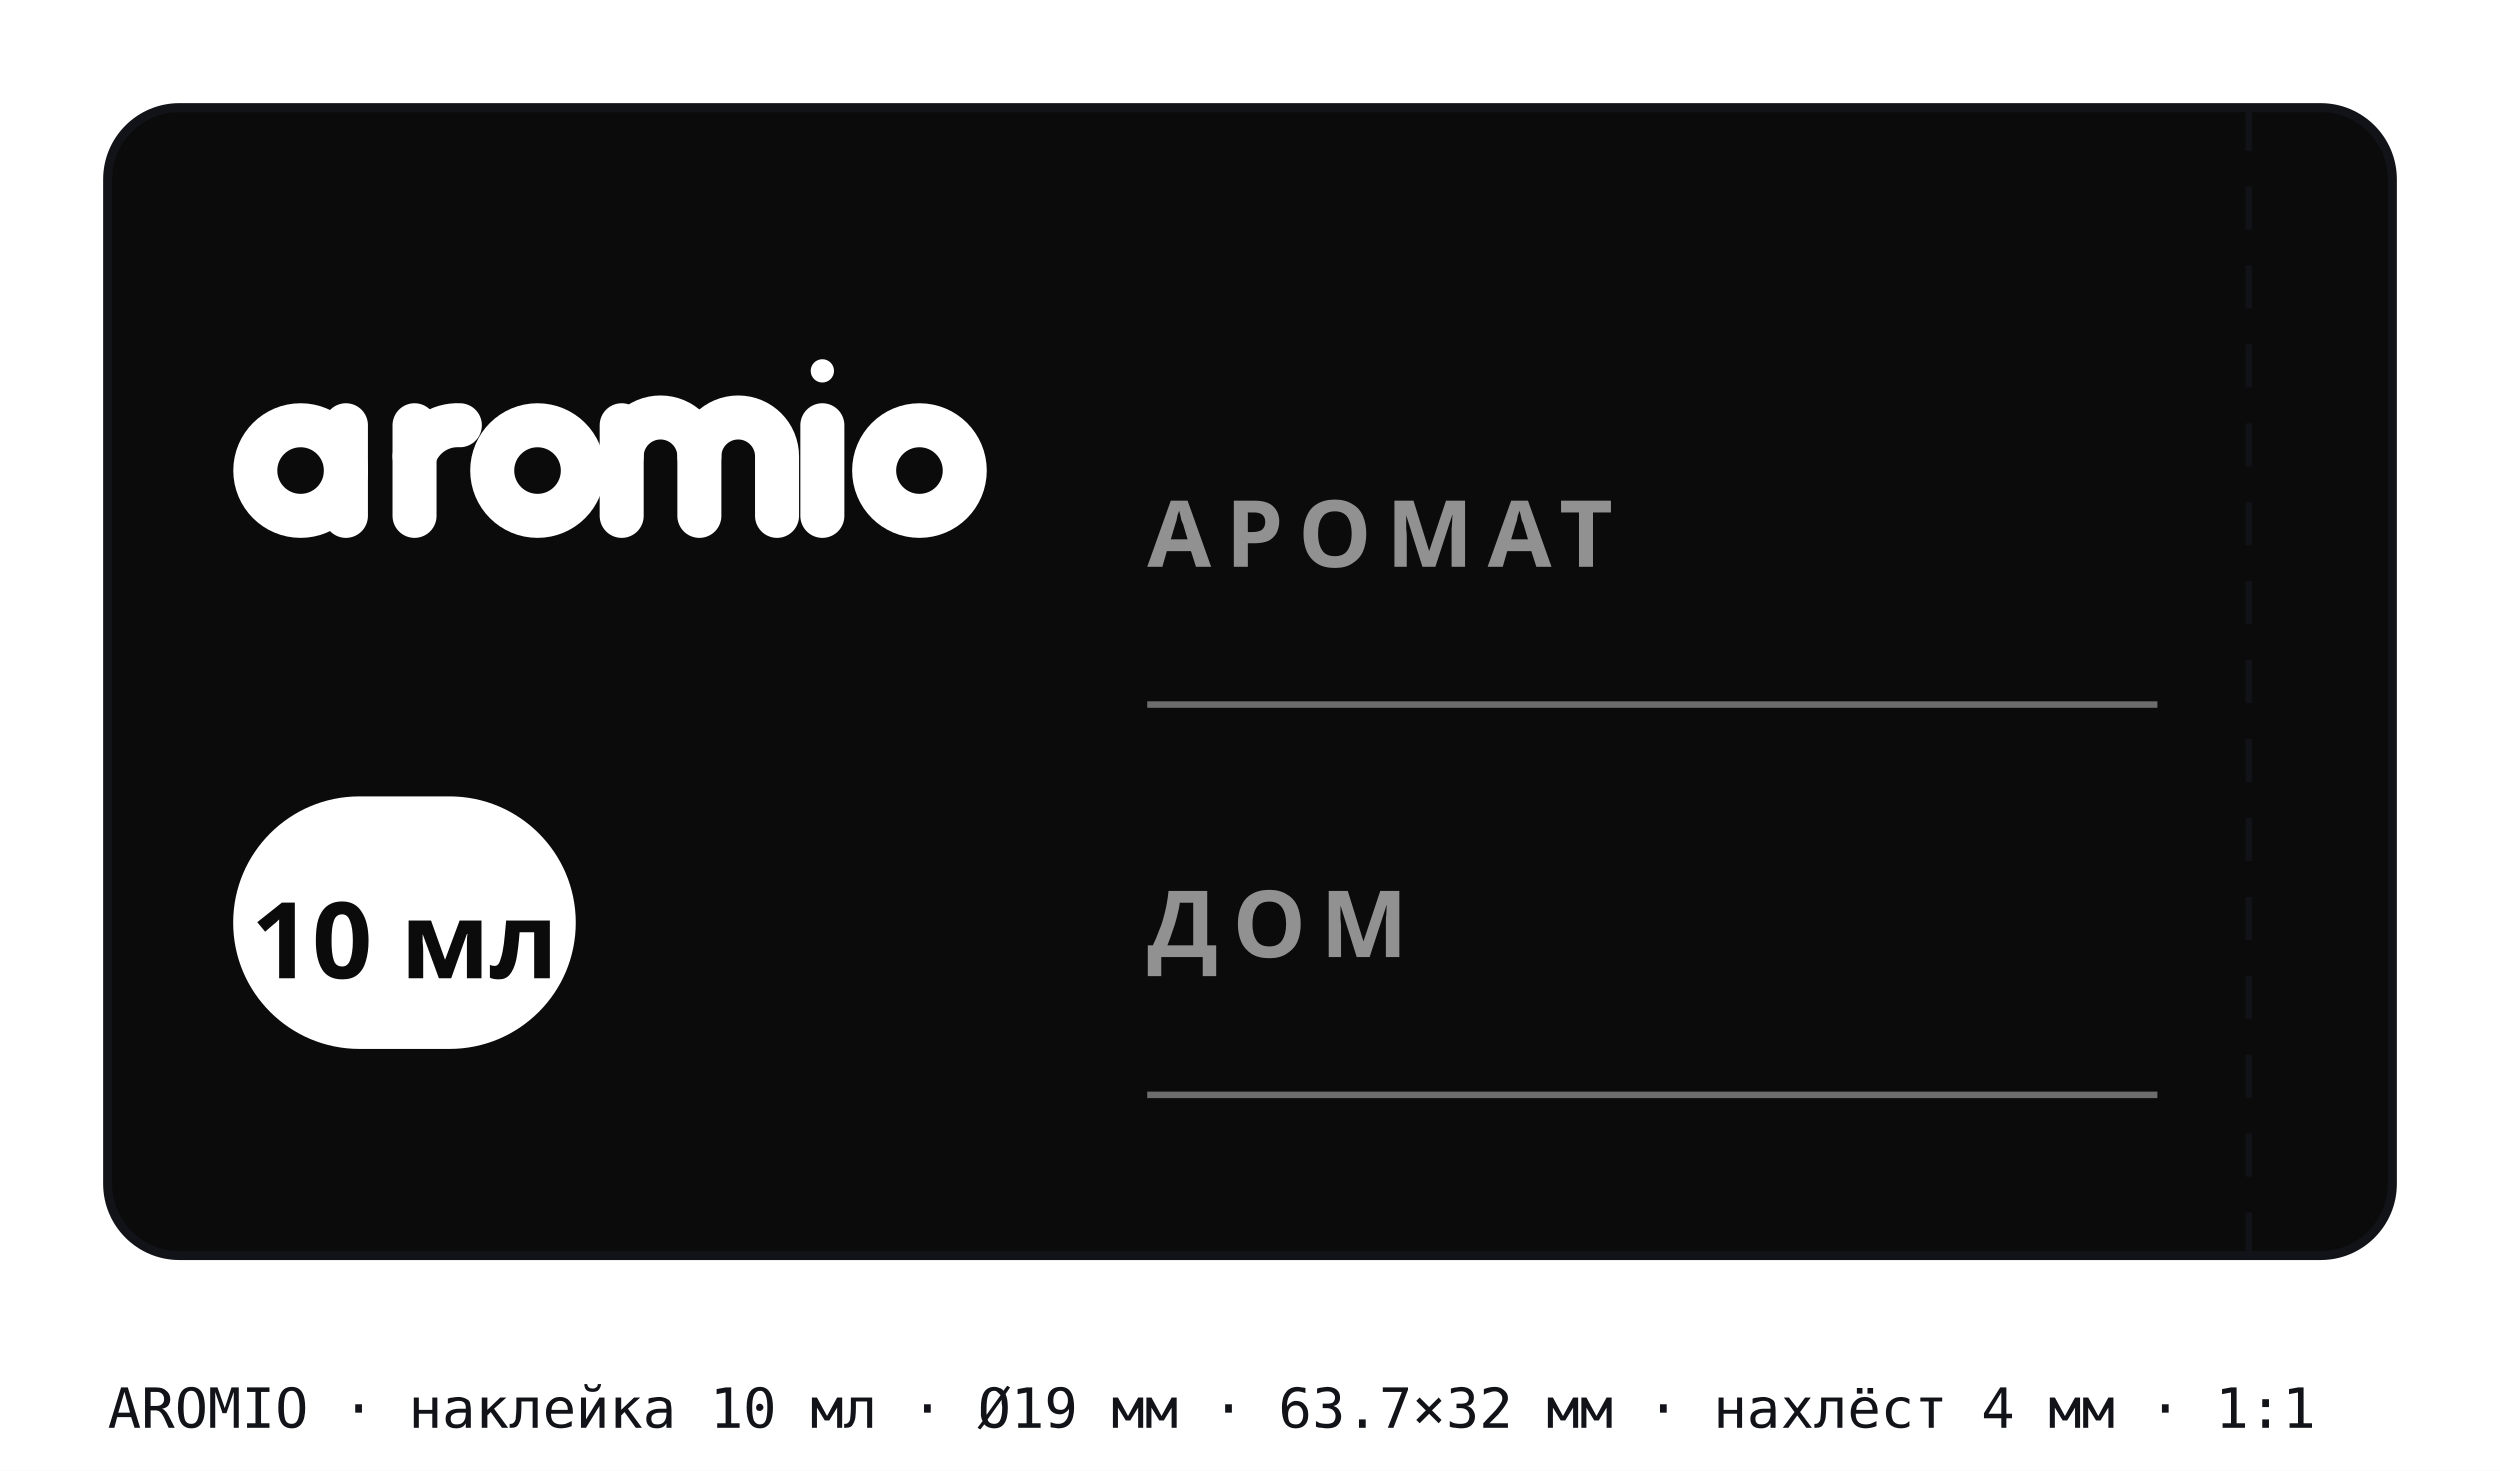
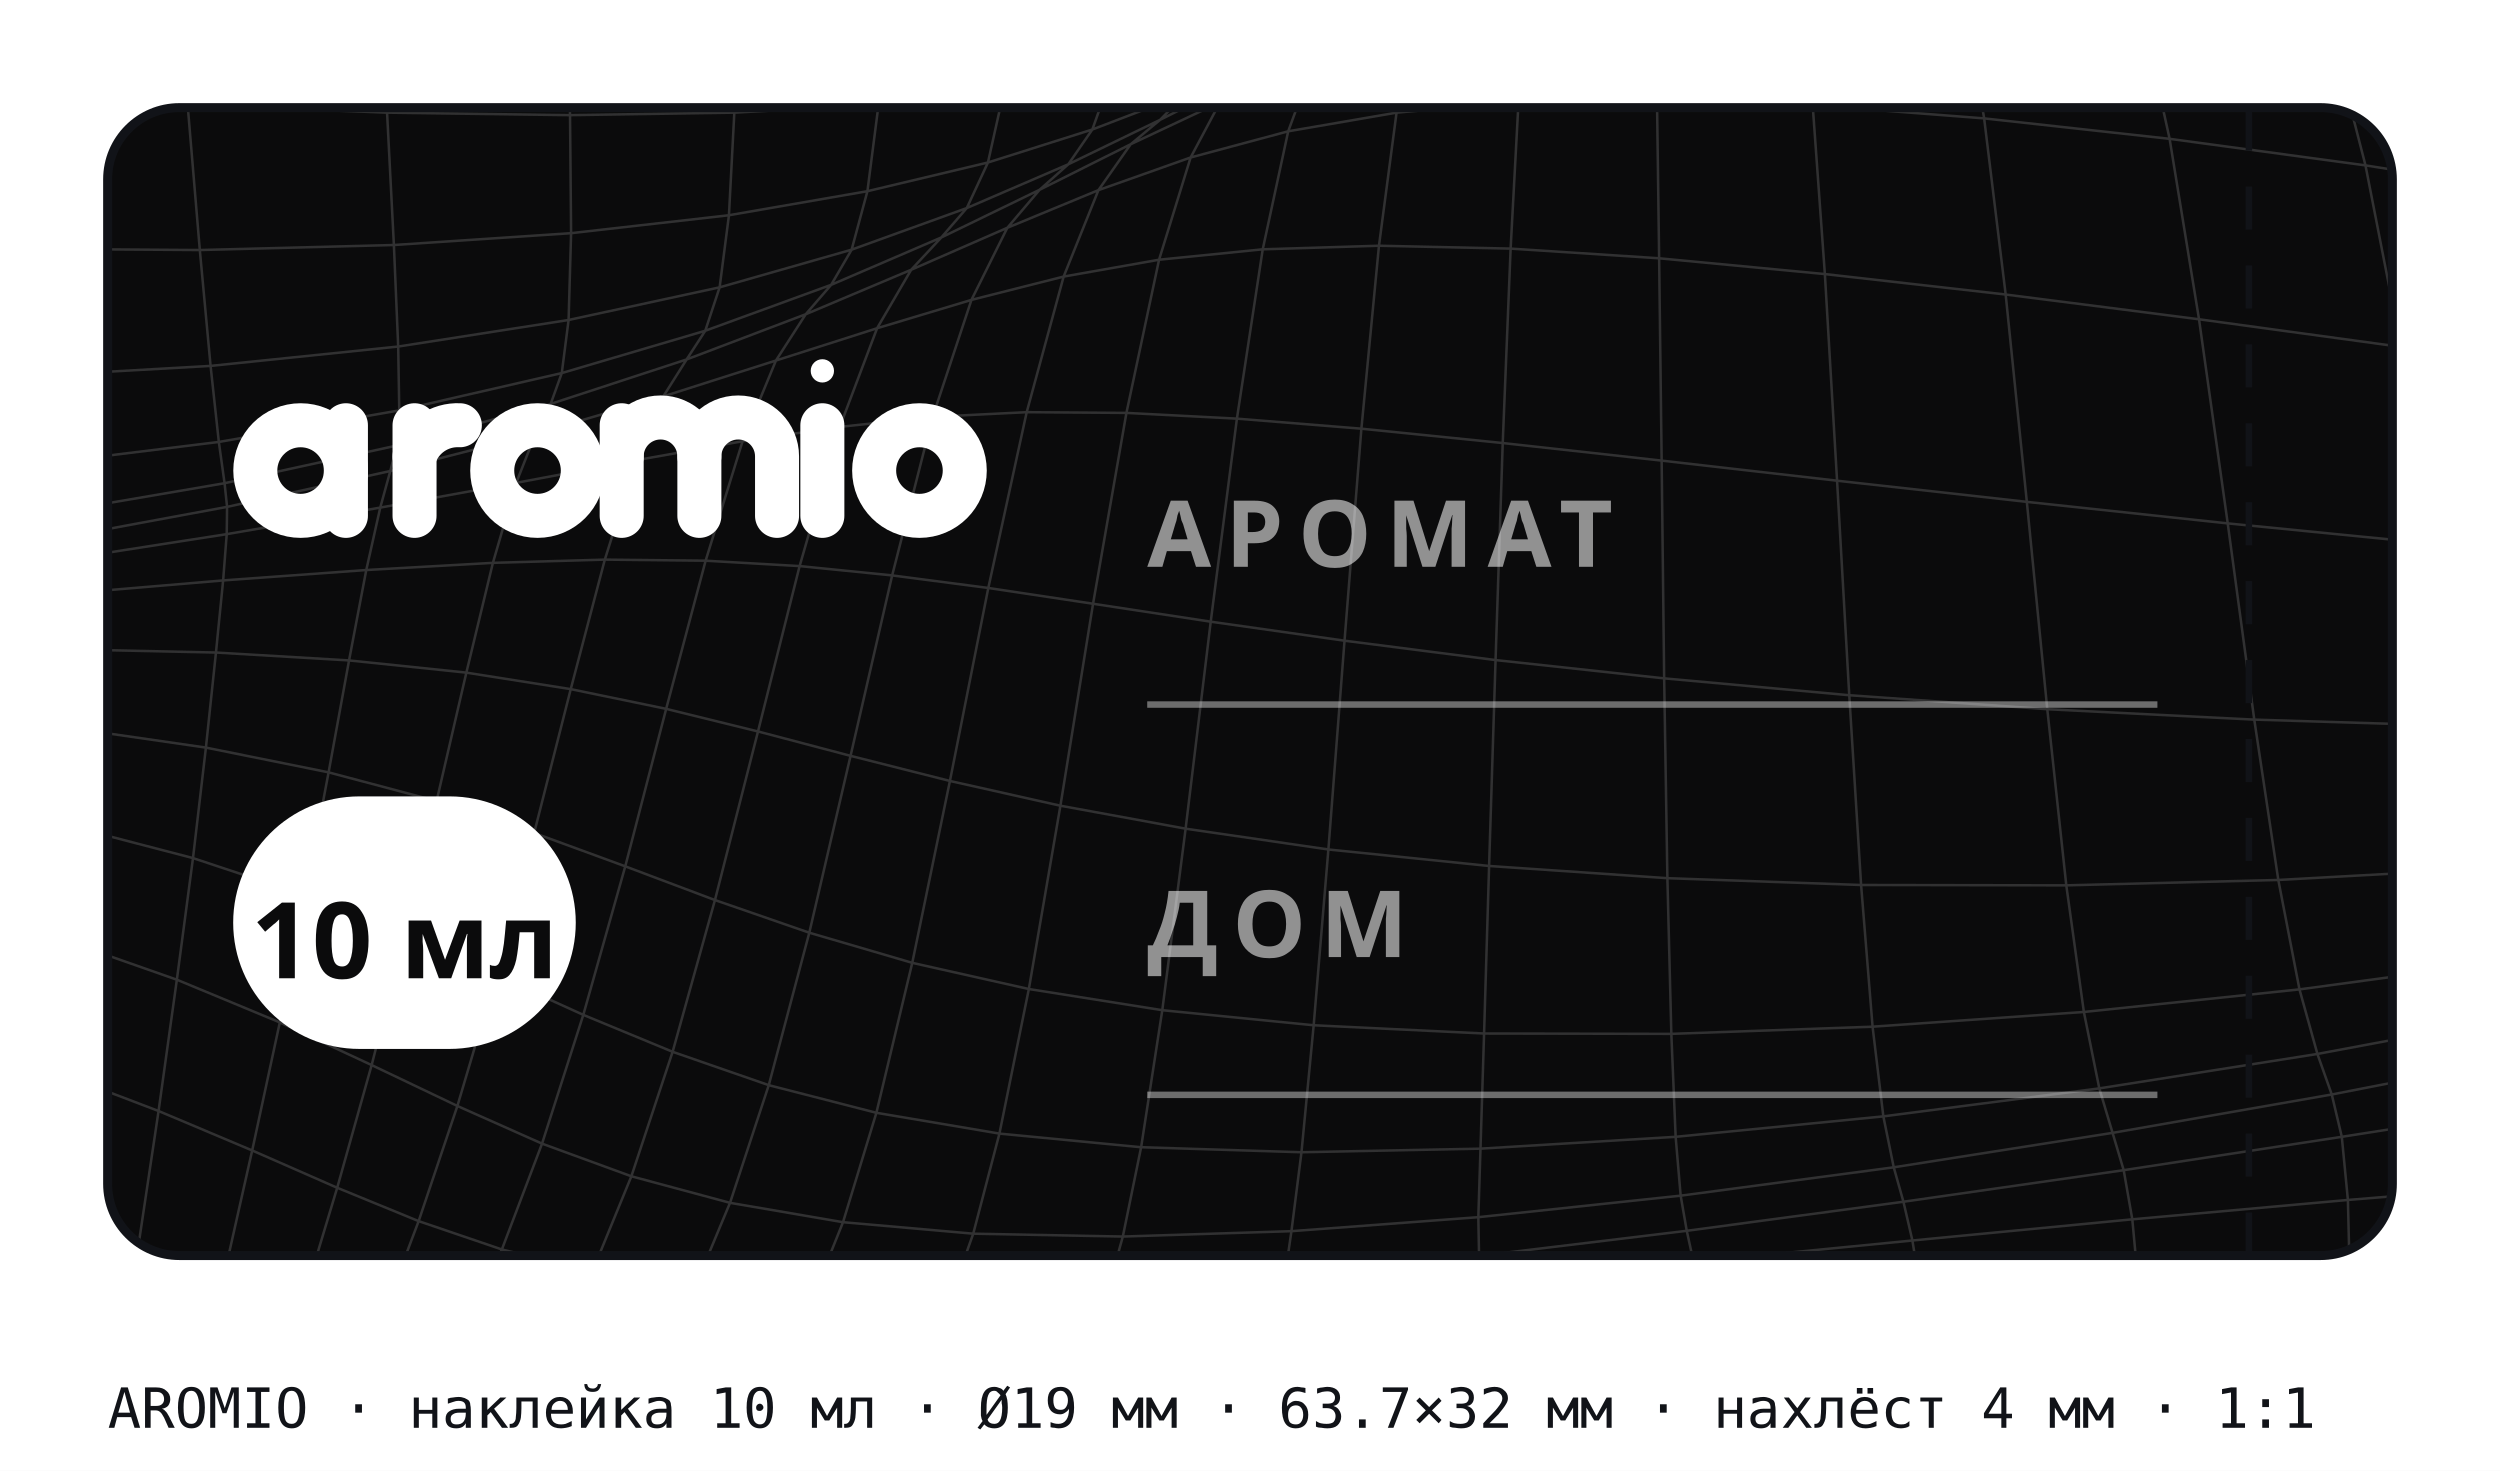
<svg xmlns="http://www.w3.org/2000/svg" width="69.69mm" height="41.00mm" viewBox="0 0 69.69 41.00">
  <rect width="69.69" height="41.00" fill="#ffffff" />
  <rect x="3.00" y="3.00" width="63.69" height="32.00" rx="2.00" fill="#0b0b0c" />
+   <clipPath id="lab">
+     <rect x="3.00" y="3.00" width="63.69" height="32.00" rx="2.00" />
+   </clipPath>
+   <g clip-path="url(#lab)">
+     <path d="M-7.19,-2.12 L-1.07,-1.59 L4.90,-1.08 L10.56,-0.63 L15.79,-0.25 L20.50,0.02 L24.67,0.19 L28.28,0.23 L31.39,0.14 L34.08,-0.07 L36.48,-0.39 L38.73,-0.80 L40.98,-1.30 L43.39,-1.85 L46.08,-2.42 L49.17,-2.98 L52.72,-3.51 L56.75,-3.98 L61.24,-4.35 L66.14,-4.61 L71.35,-4.73 L76.73,-4.71 M-6.75,2.14 L-0.66,2.58 L5.23,2.92 L10.79,3.14 L15.89,3.21 L20.47,3.14 L24.49,2.92 L27.98,2.56 L31.00,2.07 L33.64,1.47 L36.03,0.77 L38.32,0.02 L40.67,-0.76 L43.21,-1.53 L46.08,-2.26 L49.36,-2.91 L53.11,-3.45 L57.34,-3.86 L62.01,-4.11 L67.05,-4.19 L72.35,-4.09 L77.78,-3.80 M-6.24,6.71 L-0.21,6.93 L5.57,6.97 L10.98,6.83 L15.92,6.50 L20.32,6.00 L24.18,5.33 L27.54,4.53 L30.45,3.61 L33.04,2.62 L35.45,1.59 L37.81,0.56 L40.29,-0.43 L43.01,-1.33 L46.09,-2.11 L49.61,-2.74 L53.60,-3.19 L58.06,-3.44 L62.93,-3.47 L68.12,-3.28 L73.52,-2.88 L78.99,-2.28 M-5.70,10.62 L0.23,10.52 L5.87,10.20 L11.10,9.66 L15.85,8.92 L20.06,8.01 L23.74,6.96 L26.95,5.80 L29.78,4.58 L32.34,3.34 L34.77,2.12 L37.23,0.98 L39.86,-0.04 L42.79,-0.91 L46.11,-1.59 L49.89,-2.05 L54.14,-2.28 L58.84,-2.26 L63.91,-2.01 L69.26,-1.52 L74.75,-0.83 L80.23,0.06 M-5.16,13.43 L0.64,12.99 L6.10,12.32 L11.13,11.44 L15.66,10.40 L19.66,9.22 L23.17,7.94 L26.24,6.62 L28.98,5.29 L31.52,4.02 L34.01,2.85 L36.59,1.81 L39.41,0.95 L42.56,0.30 L46.15,-0.12 L50.20,-0.29 L54.72,-0.22 L59.65,0.09 L64.92,0.64 L70.41,1.38 L75.97,2.30 L81.46,3.36 M-4.63,15.07 L1.00,14.37 L6.26,13.47 L11.06,12.42 L15.35,11.26 L19.14,10.02 L22.46,8.76 L25.40,7.52 L28.08,6.35 L30.62,5.30 L33.19,4.39 L35.91,3.66 L38.93,3.14 L42.33,2.84 L46.19,2.77 L50.53,2.93 L55.31,3.30 L60.48,3.87 L65.94,4.61 L71.55,5.50 L77.16,6.48 L82.64,7.53 M-4.11,15.87 L1.31,15.06 L6.33,14.13 L10.88,13.13 L14.93,12.09 L18.49,11.05 L21.63,10.05 L24.45,9.15 L27.08,8.36 L29.65,7.71 L32.31,7.24 L35.20,6.95 L38.44,6.85 L42.11,6.93 L46.25,7.20 L50.87,7.64 L55.91,8.21 L61.30,8.90 L66.93,9.67 L72.63,10.49 L78.28,11.32 L83.71,12.13 M-3.63,16.34 L1.56,15.63 L6.32,14.89 L10.60,14.15 L14.39,13.46 L17.73,12.83 L20.70,12.30 L23.41,11.90 L26.00,11.62 L28.62,11.49 L31.40,11.51 L34.48,11.67 L37.95,11.95 L41.89,12.35 L46.32,12.84 L51.21,13.40 L56.50,13.99 L62.10,14.59 L67.86,15.16 L73.64,15.69 L79.29,16.14 L84.66,16.50 M-3.19,17.00 L1.74,16.56 L6.22,16.18 L10.21,15.89 L13.74,15.69 L16.86,15.60 L19.67,15.63 L22.29,15.78 L24.87,16.04 L27.55,16.39 L30.47,16.83 L33.75,17.33 L37.48,17.86 L41.69,18.40 L46.39,18.91 L51.55,19.38 L57.07,19.77 L62.84,20.06 L68.71,20.24 L74.54,20.29 L80.16,20.20 L85.44,19.98 M-2.80,18.14 L1.84,18.10 L6.02,18.19 L9.73,18.41 L13.00,18.75 L15.91,19.21 L18.57,19.76 L21.13,20.39 L23.71,21.07 L26.48,21.77 L29.56,22.46 L33.05,23.10 L37.03,23.68 L41.51,24.14 L46.48,24.48 L51.88,24.67 L57.60,24.68 L63.51,24.53 L69.46,24.20 L75.30,23.70 L80.87,23.05 L86.04,22.26 M-2.47,19.87 L1.87,20.28 L5.74,20.84 L9.16,21.53 L12.17,22.33 L14.89,23.22 L17.43,24.15 L19.93,25.09 L22.56,26.00 L25.43,26.84 L28.68,27.57 L32.40,28.16 L36.62,28.58 L41.37,28.81 L46.59,28.82 L52.20,28.62 L58.09,28.21 L64.10,27.58 L70.10,26.77 L75.91,25.80 L81.39,24.70 L86.42,23.51 M-2.22,22.19 L1.81,22.99 L5.38,23.92 L8.51,24.96 L11.29,26.06 L13.83,27.19 L16.26,28.29 L18.75,29.32 L21.43,30.25 L24.43,31.02 L27.86,31.60 L31.81,31.98 L36.28,32.12 L41.27,32.02 L46.71,31.69 L52.50,31.12 L58.52,30.34 L64.60,29.38 L70.59,28.26 L76.34,27.03 L81.70,25.74 L86.58,24.42 M-2.04,25.13 L1.68,26.17 L4.93,27.31 L7.80,28.50 L10.36,29.69 L12.75,30.83 L15.11,31.88 L17.60,32.79 L20.35,33.53 L23.50,34.07 L27.13,34.39 L31.30,34.47 L36.00,34.32 L41.21,33.93 L46.85,33.33 L52.79,32.54 L58.89,31.58 L65.00,30.51 L70.94,29.35 L76.59,28.15 L81.80,26.97 L86.50,25.84 M-1.95,28.74 L1.45,29.84 L4.42,30.97 L7.03,32.07 L9.40,33.11 L11.67,34.04 L13.99,34.83 L16.51,35.45 L19.37,35.88 L22.68,36.11 L26.51,36.13 L30.89,35.94 L35.82,35.56 L41.23,35.01 L47.02,34.31 L53.06,33.50 L59.20,32.62 L65.28,31.69 L71.14,30.77 L76.64,29.89 L81.68,29.09 L86.18,28.39 M-1.96,32.99 L1.15,33.91 L3.85,34.78 L6.24,35.58 L8.45,36.26 L10.63,36.80 L12.94,37.19 L15.52,37.42 L18.51,37.49 L21.98,37.40 L26.02,37.16 L30.61,36.79 L35.73,36.32 L41.30,35.78 L47.21,35.18 L53.31,34.58 L59.44,33.99 L65.45,33.45 L71.18,32.98 L76.51,32.61 L81.34,32.35 L85.63,32.21 M-2.06,37.58 L0.77,38.10 L3.22,38.51 L5.42,38.81 L7.52,38.98 L9.65,39.03 L11.98,38.96 L14.66,38.79 L17.78,38.52 L21.45,38.18 L25.68,37.79 L30.47,37.38 L35.76,36.98 L41.46,36.61 L47.44,36.30 L53.55,36.07 L59.62,35.93 L65.51,35.91 L71.06,35.99 L76.18,36.19 L80.79,36.49 L84.85,36.89 M-2.26,41.93 L0.31,41.87 L2.56,41.70 L4.61,41.42 L6.62,41.05 L8.75,40.61 L11.14,40.12 L13.94,39.62 L17.23,39.12 L21.08,38.67 L25.51,38.28 L30.48,37.98 L35.91,37.80 L41.70,37.74 L47.71,37.83 L53.78,38.06 L59.74,38.43 L65.46,38.93 L70.80,39.54 L75.68,40.24 L80.04,41.00 L83.87,41.80 M-7.19,-2.12 L-6.75,2.14 L-6.24,6.71 L-5.70,10.62 L-5.16,13.43 L-4.63,15.07 L-4.11,15.87 L-3.63,16.34 L-3.19,17.00 L-2.80,18.14 L-2.47,19.87 L-2.22,22.19 L-2.04,25.13 L-1.95,28.74 L-1.96,32.99 L-2.06,37.58 L-2.26,41.93 M-1.07,-1.59 L-0.66,2.58 L-0.21,6.93 L0.23,10.52 L0.64,12.99 L1.00,14.37 L1.31,15.06 L1.56,15.63 L1.74,16.56 L1.84,18.10 L1.87,20.28 L1.81,22.99 L1.68,26.17 L1.45,29.84 L1.15,33.91 L0.77,38.10 L0.31,41.87 M4.90,-1.08 L5.23,2.92 L5.57,6.97 L5.87,10.20 L6.10,12.32 L6.26,13.47 L6.33,14.13 L6.32,14.89 L6.22,16.18 L6.02,18.19 L5.74,20.84 L5.38,23.92 L4.93,27.31 L4.42,30.97 L3.85,34.78 L3.22,38.51 L2.56,41.70 M10.56,-0.63 L10.79,3.14 L10.98,6.83 L11.10,9.66 L11.13,11.44 L11.06,12.42 L10.88,13.13 L10.60,14.15 L10.21,15.89 L9.73,18.41 L9.16,21.53 L8.51,24.96 L7.80,28.50 L7.03,32.07 L6.24,35.58 L5.42,38.81 L4.61,41.42 M15.79,-0.25 L15.89,3.21 L15.92,6.50 L15.85,8.92 L15.66,10.40 L15.35,11.26 L14.93,12.09 L14.39,13.46 L13.74,15.69 L13.00,18.75 L12.17,22.33 L11.29,26.06 L10.36,29.69 L9.40,33.11 L8.45,36.26 L7.52,38.98 L6.62,41.05 M20.50,0.02 L20.47,3.14 L20.32,6.00 L20.06,8.01 L19.66,9.22 L19.14,10.02 L18.49,11.05 L17.73,12.83 L16.86,15.60 L15.91,19.21 L14.89,23.22 L13.83,27.19 L12.75,30.83 L11.67,34.04 L10.63,36.80 L9.65,39.03 L8.75,40.61 M24.67,0.19 L24.49,2.92 L24.18,5.33 L23.74,6.96 L23.17,7.94 L22.46,8.76 L21.63,10.05 L20.70,12.30 L19.67,15.63 L18.57,19.76 L17.43,24.15 L16.26,28.29 L15.11,31.88 L13.99,34.83 L12.94,37.19 L11.98,38.96 L11.14,40.12 M28.28,0.23 L27.98,2.56 L27.54,4.53 L26.95,5.80 L26.24,6.62 L25.40,7.52 L24.45,9.15 L23.41,11.90 L22.29,15.78 L21.13,20.39 L19.93,25.09 L18.75,29.32 L17.60,32.79 L16.51,35.45 L15.52,37.42 L14.66,38.79 L13.94,39.62 M31.39,0.14 L31.00,2.07 L30.45,3.61 L29.78,4.58 L28.98,5.29 L28.08,6.35 L27.08,8.36 L26.00,11.62 L24.87,16.04 L23.71,21.07 L22.56,26.00 L21.43,30.25 L20.35,33.53 L19.37,35.88 L18.51,37.49 L17.78,38.52 L17.23,39.12 M34.08,-0.07 L33.64,1.47 L33.04,2.62 L32.34,3.34 L31.52,4.02 L30.62,5.30 L29.65,7.71 L28.62,11.49 L27.55,16.39 L26.48,21.77 L25.43,26.84 L24.43,31.02 L23.50,34.07 L22.68,36.11 L21.98,37.40 L21.45,38.18 L21.08,38.67 M36.48,-0.39 L36.03,0.77 L35.45,1.59 L34.77,2.12 L34.01,2.85 L33.19,4.39 L32.31,7.24 L31.40,11.51 L30.47,16.83 L29.56,22.46 L28.68,27.57 L27.86,31.60 L27.13,34.39 L26.51,36.13 L26.02,37.16 L25.68,37.79 L25.51,38.28 M38.73,-0.80 L38.32,0.02 L37.81,0.56 L37.23,0.98 L36.59,1.81 L35.91,3.66 L35.20,6.95 L34.48,11.67 L33.75,17.33 L33.05,23.10 L32.40,28.16 L31.81,31.98 L31.30,34.47 L30.89,35.94 L30.61,36.79 L30.47,37.38 L30.48,37.98 M40.98,-1.30 L40.67,-0.76 L40.29,-0.43 L39.86,-0.04 L39.41,0.95 L38.93,3.14 L38.44,6.85 L37.95,11.95 L37.48,17.86 L37.03,23.68 L36.62,28.58 L36.28,32.12 L36.00,34.32 L35.82,35.56 L35.73,36.32 L35.76,36.98 L35.91,37.80 M43.39,-1.85 L43.21,-1.53 L43.01,-1.33 L42.79,-0.91 L42.56,0.30 L42.33,2.84 L42.11,6.93 L41.89,12.35 L41.69,18.40 L41.51,24.14 L41.37,28.81 L41.27,32.02 L41.21,33.93 L41.23,35.01 L41.30,35.78 L41.46,36.61 L41.70,37.74 M46.08,-2.42 L46.08,-2.26 L46.09,-2.11 L46.11,-1.59 L46.15,-0.12 L46.19,2.77 L46.25,7.20 L46.32,12.84 L46.39,18.91 L46.48,24.48 L46.59,28.82 L46.71,31.69 L46.85,33.33 L47.02,34.31 L47.21,35.18 L47.44,36.30 L47.71,37.83 M49.17,-2.98 L49.36,-2.91 L49.61,-2.74 L49.89,-2.05 L50.20,-0.29 L50.53,2.93 L50.87,7.64 L51.21,13.40 L51.55,19.38 L51.88,24.67 L52.20,28.62 L52.50,31.12 L52.79,32.54 L53.06,33.50 L53.31,34.58 L53.55,36.07 L53.78,38.06 M52.72,-3.51 L53.11,-3.45 L53.60,-3.19 L54.14,-2.28 L54.72,-0.22 L55.31,3.30 L55.91,8.21 L56.50,13.99 L57.07,19.77 L57.60,24.68 L58.09,28.21 L58.52,30.34 L58.89,31.58 L59.20,32.62 L59.44,33.99 L59.62,35.93 L59.74,38.43 M56.75,-3.98 L57.34,-3.86 L58.06,-3.44 L58.84,-2.26 L59.65,0.09 L60.48,3.87 L61.30,8.90 L62.10,14.59 L62.84,20.06 L63.51,24.53 L64.10,27.58 L64.60,29.38 L65.00,30.51 L65.28,31.69 L65.45,33.45 L65.51,35.91 L65.46,38.93 M61.24,-4.35 L62.01,-4.11 L62.93,-3.47 L63.91,-2.01 L64.92,0.64 L65.94,4.61 L66.93,9.67 L67.86,15.16 L68.71,20.24 L69.46,24.20 L70.10,26.77 L70.59,28.26 L70.94,29.35 L71.14,30.77 L71.18,32.98 L71.06,35.99 L70.80,39.54 M66.14,-4.61 L67.05,-4.19 L68.12,-3.28 L69.26,-1.52 L70.41,1.38 L71.55,5.50 L72.63,10.49 L73.64,15.69 L74.54,20.29 L75.30,23.70 L75.91,25.80 L76.34,27.03 L76.59,28.15 L76.64,29.89 L76.51,32.61 L76.18,36.19 L75.68,40.24 M71.35,-4.73 L72.35,-4.09 L73.52,-2.88 L74.75,-0.83 L75.97,2.30 L77.16,6.48 L78.28,11.32 L79.29,16.14 L80.16,20.20 L80.87,23.05 L81.39,24.70 L81.70,25.74 L81.80,26.97 L81.68,29.09 L81.34,32.35 L80.79,36.49 L80.04,41.00 M76.73,-4.71 L77.78,-3.80 L78.99,-2.28 L80.23,0.06 L81.46,3.36 L82.64,7.53 L83.71,12.13 L84.66,16.50 L85.44,19.98 L86.04,22.26 L86.42,23.51 L86.58,24.42 L86.50,25.84 L86.18,28.39 L85.63,32.21 L84.85,36.89 L83.87,41.80" fill="none" stroke="#ffffff" stroke-width="0.07" stroke-linejoin="round" opacity="0.16" />
+   </g>
  <g transform="translate(6.503,9.4) scale(0.03609)">
    <g fill="none" stroke="#ffffff" stroke-width="34" stroke-linecap="round" stroke-linejoin="round">
      <circle cx="52" cy="103" r="35" />
      <path d="M87 68 V138" />
      <path d="M140 138 V68" />
      <path d="M140 92 a35 35 0 0 1 35 -24" />
      <circle cx="235" cy="103" r="35" />
      <path d="M300 138 V68" />
      <path d="M300 92 a30 30 0 0 1 60 0 V138" />
      <path d="M360 92 a30 30 0 0 1 60 0 V138" />
      <path d="M455 138 V68" />
      <circle cx="455" cy="26" r="9" fill="#ffffff" stroke="none" stroke-width="0" />
      <circle cx="530" cy="103" r="35" />
    </g>
  </g>
  <text x="31.98" y="15.80" font-family="Nunito, 'Trebuchet MS', sans-serif" font-size="2.58" font-weight="800" fill="#ffffff" text-anchor="start" letter-spacing="0.40" opacity="0.55">АРОМАТ</text>
  <line x1="31.98" y1="19.64" x2="60.14" y2="19.64" stroke="#ffffff" stroke-width="0.18" opacity=".4" />
  <text x="31.98" y="26.68" font-family="Nunito, 'Trebuchet MS', sans-serif" font-size="2.58" font-weight="800" fill="#ffffff" text-anchor="start" letter-spacing="0.40" opacity="0.55">ДОМ</text>
  <line x1="31.98" y1="30.52" x2="60.14" y2="30.52" stroke="#ffffff" stroke-width="0.18" opacity=".4" />
  <rect x="6.50" y="22.20" width="9.55" height="7.04" rx="3.52" fill="#ffffff" />
  <text x="11.28" y="27.27" font-family="Nunito, 'Trebuchet MS', sans-serif" font-size="2.96" font-weight="900" fill="#0b0b0c" text-anchor="middle" letter-spacing="0.00" opacity="1">10 мл</text>
  <rect x="3.00" y="3.00" width="63.69" height="32.00" rx="2.00" fill="none" stroke="#111318" stroke-width="0.25" />
  <line x1="62.69" y1="3.00" x2="62.69" y2="35.00" stroke="#111318" stroke-width="0.18" stroke-dasharray="1.2 1" />
  <text x="3.00" y="39.80" font-family="monospace" font-size="1.55" fill="#111318">AROMIO · наклейка 10 мл · Ø19 мм · 63.7×32 мм · нахлёст 4 мм · 1:1</text>
</svg>
